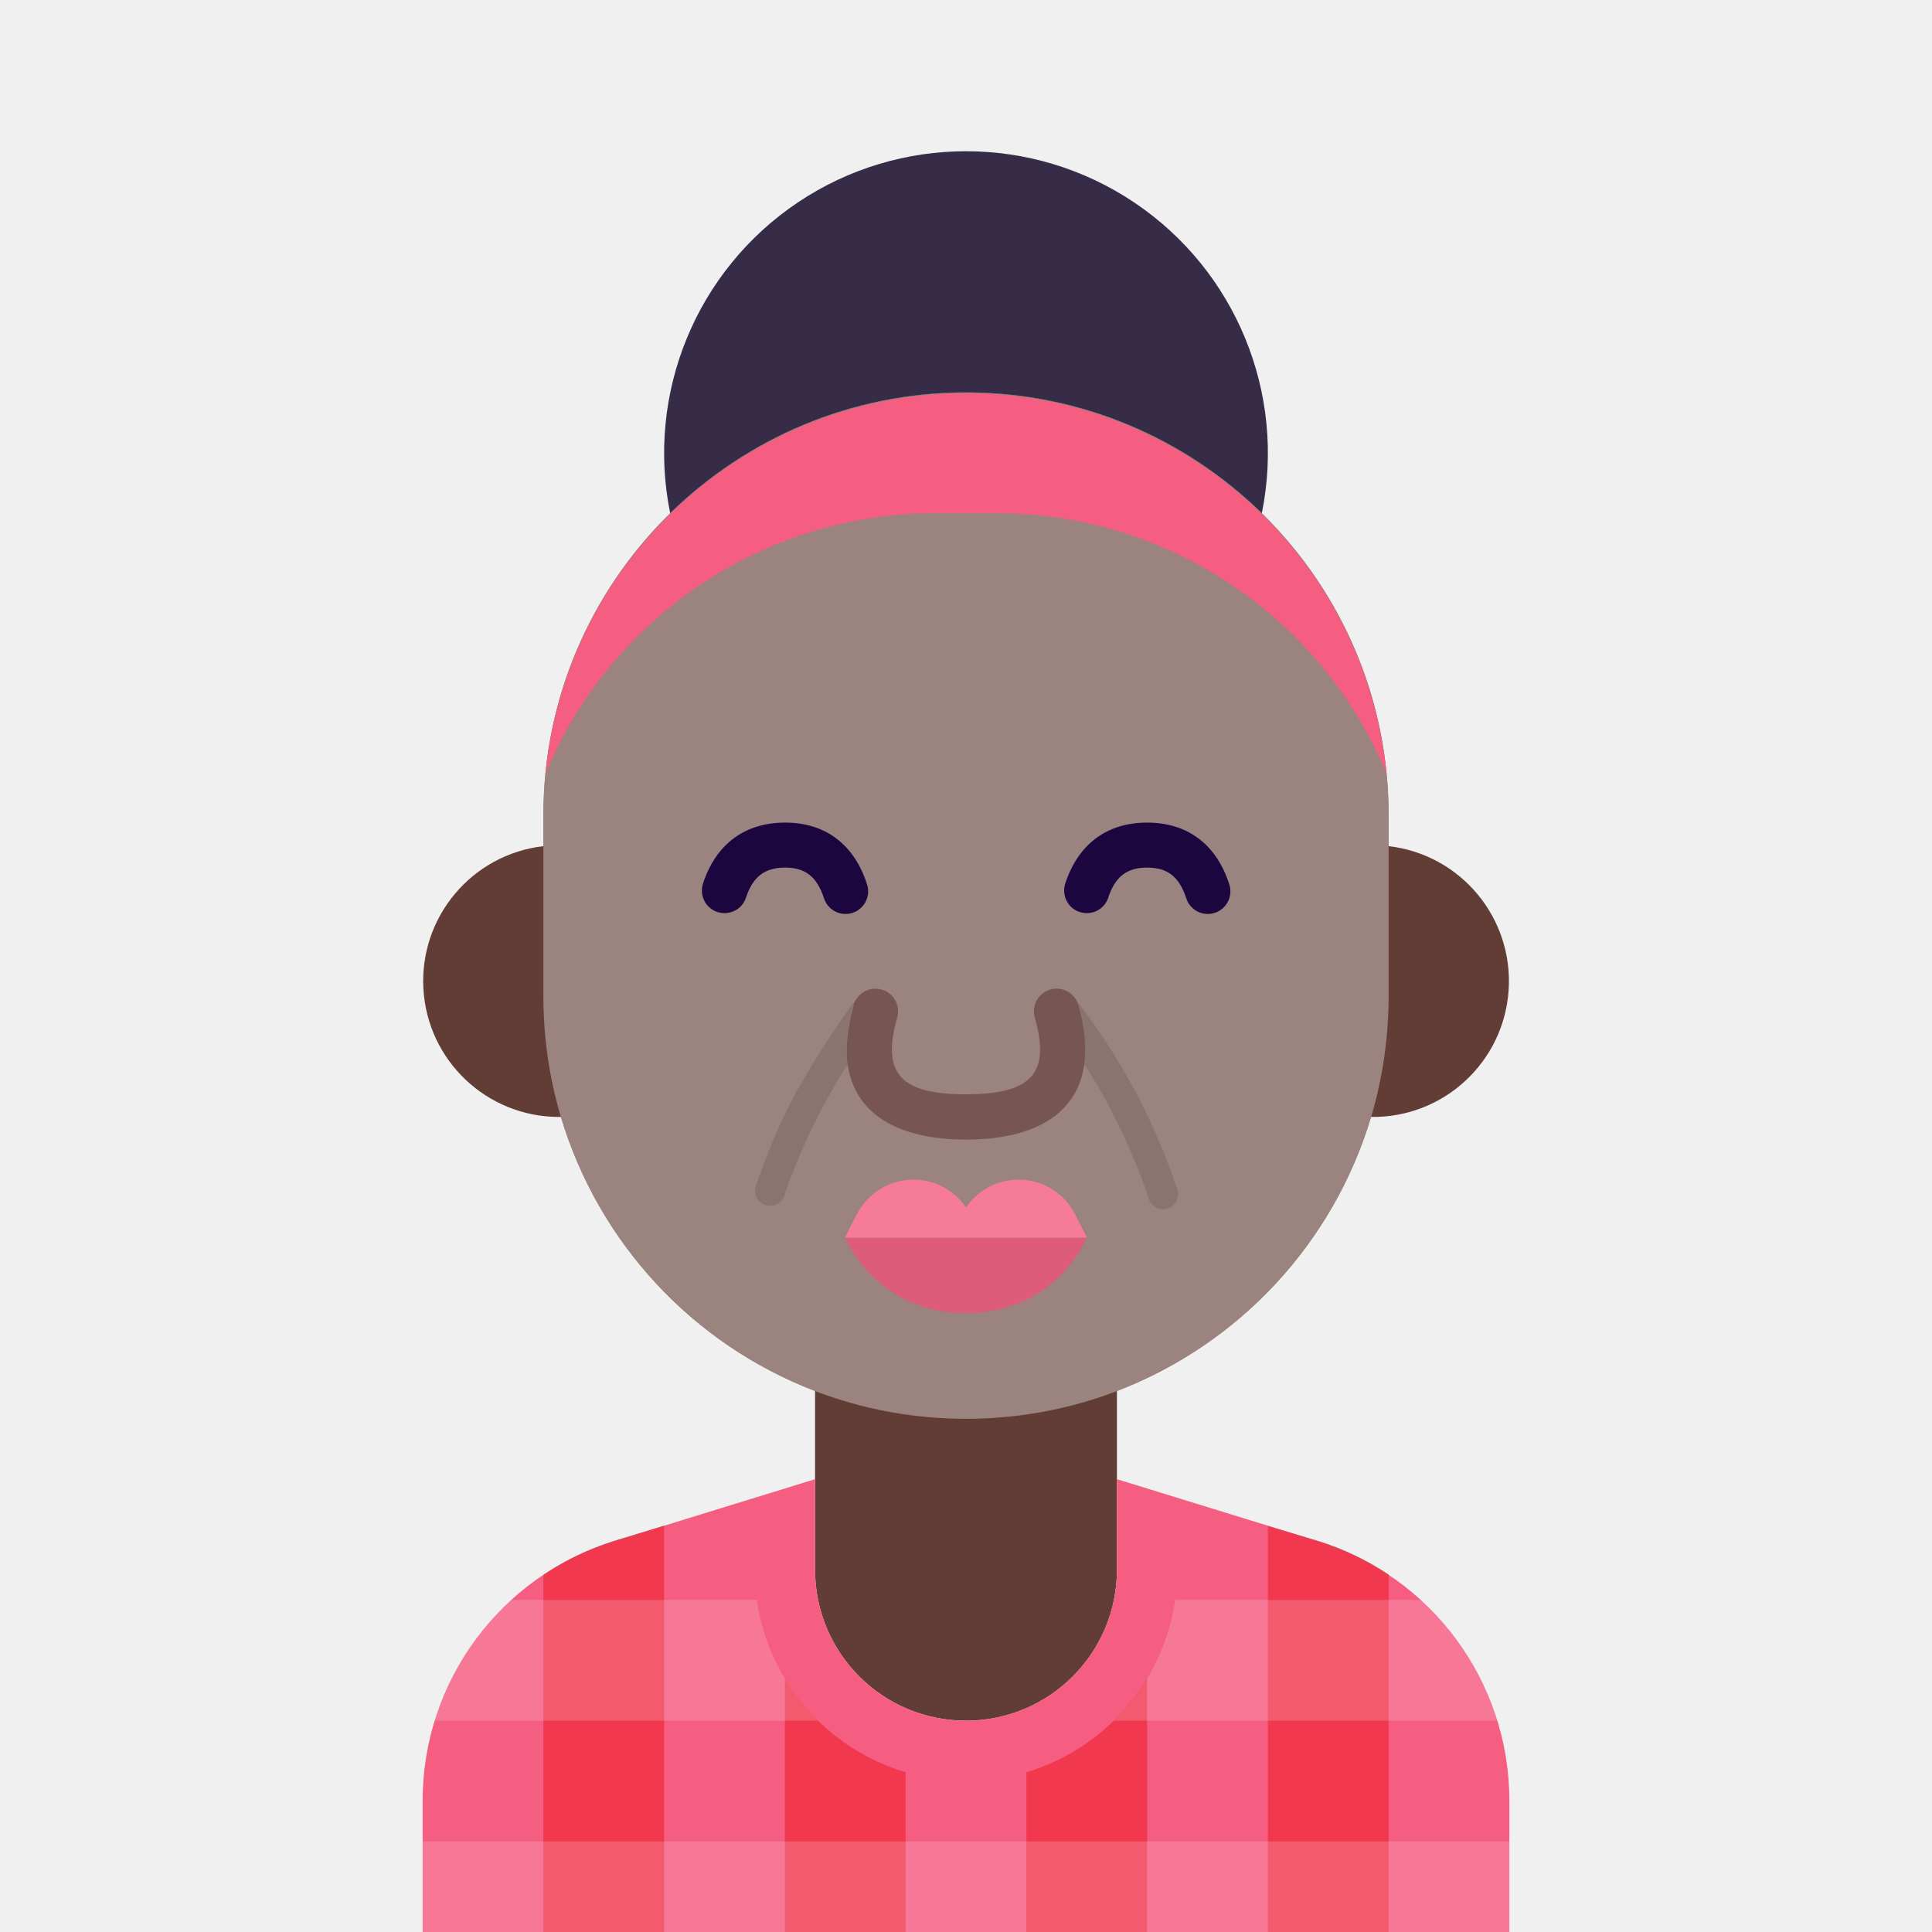
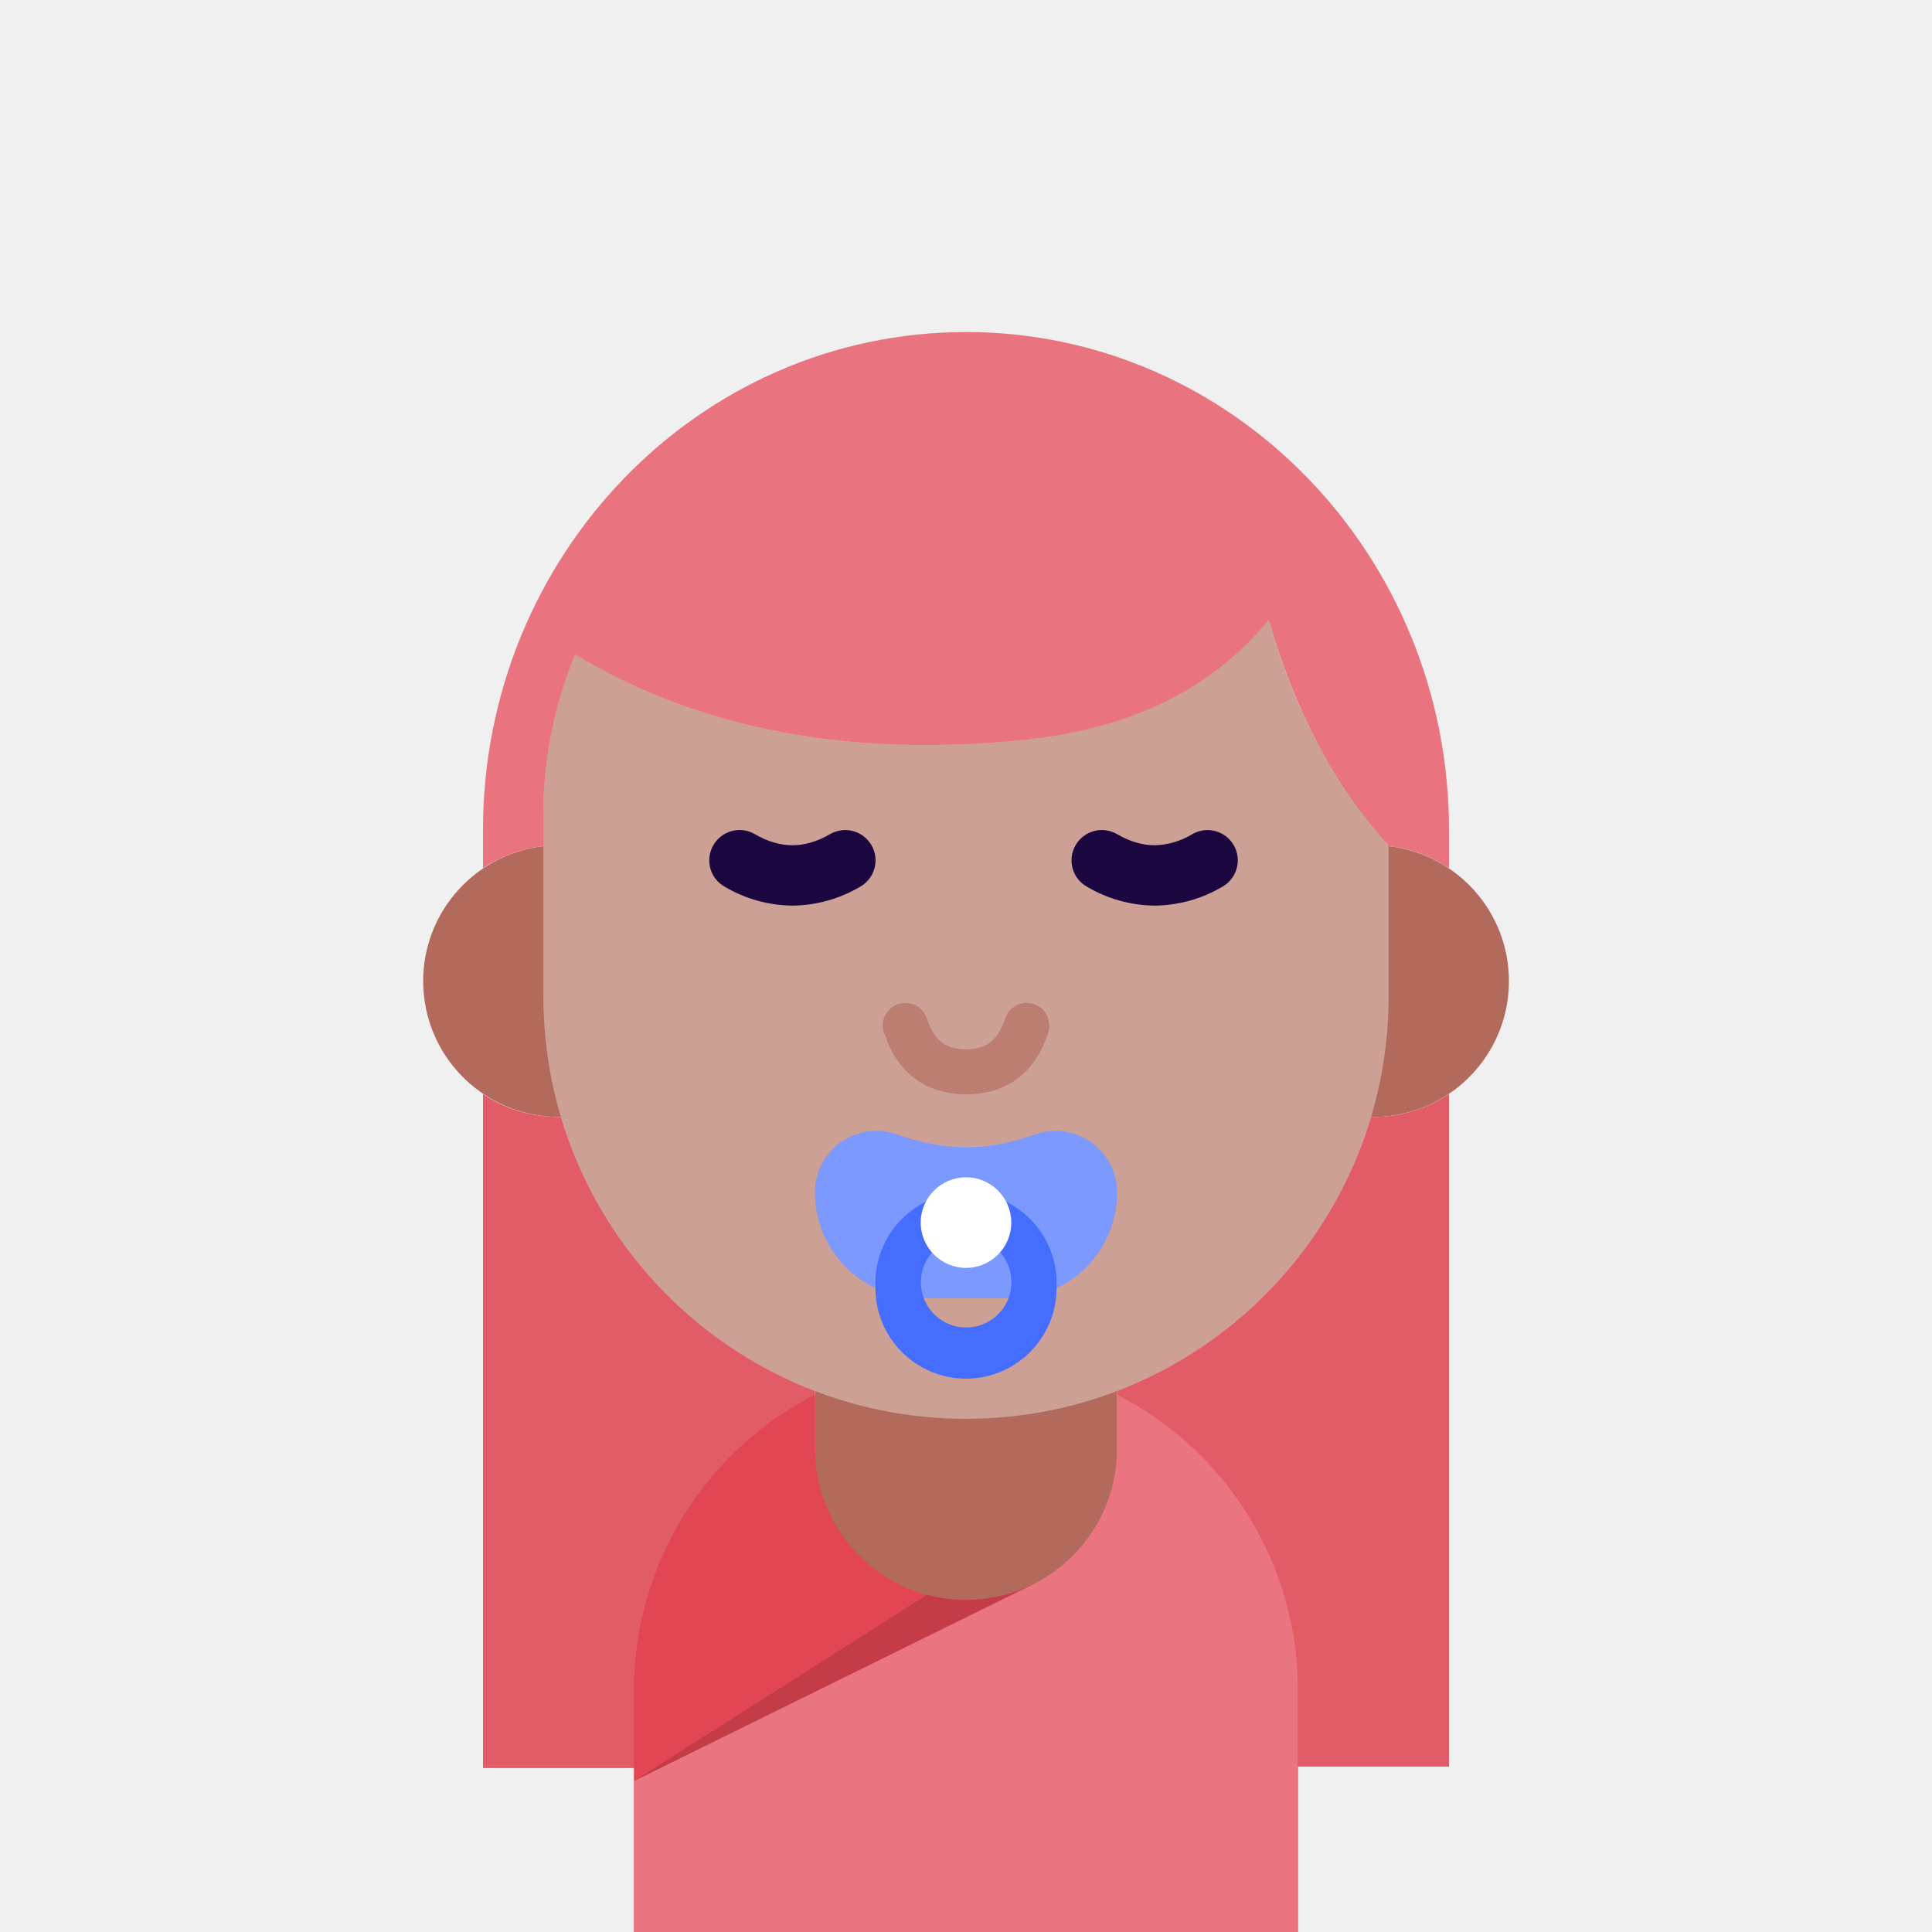
<svg xmlns="http://www.w3.org/2000/svg" viewBox="0 0 64 64" fill="none" shape-rendering="auto" width="96" height="96">
  <mask id="viewboxMask">
    <rect width="64" height="64" rx="0" ry="0" x="0" y="0" fill="#fff" />
  </mask>
  <g mask="url(#viewboxMask)">
-     <path d="M37 46.08V52a5 5 0 0 1-10 0v-5.92A14.04 14.04 0 0 1 18.58 37h-.08a4.5 4.5 0 0 1-.5-8.97V27a14 14 0 1 1 28 0v1.03a4.5 4.5 0 0 1-.58 8.97A14.04 14.04 0 0 1 37 46.08Z" fill="#623d36" />
+     <path d="M37 46.08V52a5 5 0 0 1-10 0v-5.92A14.04 14.04 0 0 1 18.58 37h-.08a4.5 4.5 0 0 1-.5-8.97V27a14 14 0 1 1 28 0v1.03a4.5 4.5 0 0 1-.58 8.97A14.04 14.04 0 0 1 37 46.08Z" fill="#b16a5b" />
    <mask id="personas-a" style="mask-type:luminance" maskUnits="userSpaceOnUse" x="14" y="13" width="36" height="44">
      <path d="M37 46.08V52a5 5 0 0 1-10 0v-5.92A14.04 14.04 0 0 1 18.58 37h-.08a4.5 4.5 0 0 1-.5-8.97V27a14 14 0 1 1 28 0v1.03a4.5 4.5 0 0 1-.58 8.97A14.04 14.04 0 0 1 37 46.08Z" fill="#fff" />
    </mask>
    <g mask="url(#personas-a)">
      <path d="M32 13a14 14 0 0 1 14 14v6a14 14 0 1 1-28 0v-6a14 14 0 0 1 14-14Z" fill="#fff" style="mix-blend-mode:overlay" opacity=".36" />
    </g>
    <g transform="translate(20 24)">
-       <path d="M3.76 6.21c.4.13.82-.08.95-.47.23-.7.62-1 1.3-1 .66 0 1.05.3 1.28 1a.75.75 0 1 0 1.42-.48c-.43-1.3-1.38-2.01-2.7-2.01-1.34 0-2.29.71-2.72 2.01-.13.4.08.82.47.95ZM15.76 6.21c.4.13.82-.08.95-.47.23-.7.62-1 1.29-1s1.06.3 1.29 1a.75.75 0 1 0 1.42-.48c-.43-1.3-1.38-2.01-2.71-2.01s-2.28.71-2.71 2.01c-.13.4.08.82.47.95Z" fill="#1B0640" />
+       <path d="M3.63 4A1 1 0 0 0 4 5.37 4.5 4.5 0 0 0 6.25 6a4.5 4.5 0 0 0 2.25-.63 1 1 0 0 0-1-1.74c-.43.25-.85.37-1.25.37S5.43 3.88 5 3.63A1 1 0 0 0 3.63 4ZM15.63 4A1 1 0 0 0 16 5.37a4.5 4.5 0 0 0 2.25.63 4.5 4.5 0 0 0 2.25-.63 1 1 0 0 0-1-1.74 2.5 2.5 0 0 1-1.25.37c-.4 0-.82-.12-1.25-.37a1 1 0 0 0-1.37.37Z" fill="#1B0640" />
    </g>
    <g transform="translate(2 2)">
-       <path d="M20.2 15a10 10 0 1 1 19.6 0c-2.53-2.47-5.98-4-9.8-4-3.82 0-7.27 1.53-9.8 4Z" fill="#362c47" />
-       <path d="M43.93 23.63A14 14 0 0 0 31 15h-2a14 14 0 0 0-12.93 8.63 14 14 0 0 1 27.86 0Z" fill="#F55D81" />
+       <path fill-rule="evenodd" clip-rule="evenodd" d="M44 26c-1.8-2-3.13-4.5-3.97-7.47-1.87 2.28-4.55 3.6-8.03 3.97-5.83.61-10.82-.33-14.95-2.82A13.96 13.96 0 0 0 16 25v1.03c-.73.08-1.42.34-2 .73V25.5C14 16.39 21.16 9 30 9s16 7.39 16 16.5v1.26a4.47 4.47 0 0 0-2-.73V26Zm2 8.24v22.28H35V44.08A14.04 14.04 0 0 0 43.42 35h.08c.93 0 1.78-.28 2.5-.76ZM14 56.57h11.13L25 49.55v-5.47A14.04 14.04 0 0 1 16.58 35h-.08c-.93 0-1.79-.28-2.5-.76v22.33Z" fill="#e15c66" />
+       <path d="M40.03 18.53A18.47 18.47 0 0 0 44 26v.03c.73.08 1.42.34 2 .73V25.5C46 16.39 38.84 9 30 9s-16 7.39-16 16.5v1.26c.58-.4 1.27-.65 2-.73V25c0-1.88.37-3.68 1.05-5.32 4.13 2.5 9.12 3.43 14.95 2.82 3.48-.37 6.16-1.7 8.03-3.97Z" fill="#fff" style="mix-blend-mode:overlay" opacity=".26" />
    </g>
    <g transform="translate(11 44)">
-       <path d="M16 5v3a5 5 0 0 0 10 0V5l6.65 2.05a9 9 0 0 1 6.35 8.6V20H3v-4.35a9 9 0 0 1 6.35-8.6L16 5Z" fill="#f55d81" />
-       <path d="m11 6.54-1.65.5A9 9 0 0 0 7 8.17V20h4V6.54ZM15 20h4v-5.29a7.02 7.02 0 0 1-4-3.1V20ZM23 20h4v-8.4a7.02 7.02 0 0 1-4 3.11v5.3ZM31 20h4V8.16a9 9 0 0 0-2.35-1.12L31 6.55V20Z" style="mix-blend-mode:overlay" opacity=".4" fill="#000" />
-       <path d="M3.4 13a9.01 9.01 0 0 1 2.53-4h8.14a6.98 6.98 0 0 0 2.03 4H3.4ZM39 17v3H3v-3h36ZM36.07 9a9.01 9.01 0 0 1 2.53 4H25.9a6.98 6.98 0 0 0 2.03-4h8.14Z" style="mix-blend-mode:lighten" opacity=".17" fill="#fff" />
+       <path d="M32 20H10v-8a11 11 0 0 1 6-9.8V4a5 5 0 0 0 10 0V2.2a11 11 0 0 1 6 9.8v8Z" fill="#e24553" />
+       <mask id="bodySmall-a" style="mask-type:luminance" maskUnits="userSpaceOnUse" x="10" y="2" width="22" height="18">
+         <path d="M32 20H10v-8a11 11 0 0 1 6-9.8V4a5 5 0 0 0 10 0V2.2a11 11 0 0 1 6 9.8v8Z" fill="#fff" />
+       </mask>
+       <g mask="url(#bodySmall-a)">
+         <path opacity=".14" d="M20.62 8.25 22 8l1.2.5L10 15l10.62-6.75Z" fill="#000" />
+         <path d="M21 1h11v47H10V15l13.34-6.58L21 1Z" fill="#fff" style="mix-blend-mode:overlay" opacity=".26" />
+       </g>
    </g>
    <g transform="translate(23 36)">
-       <path d="M5 5h8s-1 2.5-4 2.5S5 5 5 5Z" fill="#DC5C7A" />
-       <path d="M5.39 4.22A2.1 2.1 0 0 1 9 4a2.1 2.1 0 0 1 3.61.22l.4.78H4.99l.39-.78Z" fill="#F57B98" />
+       <path fill-rule="evenodd" clip-rule="evenodd" d="M9 2c-.76 0-1.51-.14-2.27-.41A2.03 2.03 0 0 0 4 3.5c0 1.4.82 2.6 2 3.17a3 3 0 0 0 6 0 3.5 3.5 0 0 0 2-3.17 2.03 2.03 0 0 0-2.73-1.91C10.51 1.86 9.76 2 9 2ZM7.59 7h2.82A1.5 1.5 0 0 1 7.6 7Z" fill="#456DFF" />
+       <path fill-rule="evenodd" clip-rule="evenodd" d="M12 6.5v.17a3.5 3.5 0 0 0 2-3.17 2.03 2.03 0 0 0-2.73-1.91 6.61 6.61 0 0 1-4.54 0A2.03 2.03 0 0 0 4 3.5c0 1.4.82 2.6 2 3.17V6.5a3 3 0 1 1 6 0ZM7.59 7h2.82A1.5 1.5 0 1 0 7.6 7Z" fill="#fff" fill-opacity=".3" style="mix-blend-mode:lighten" />
+       <circle cx="9" cy="4.5" r="1.5" fill="#fff" />
    </g>
    <g transform="translate(24 28)">
-       <path opacity=".12" fill-rule="evenodd" clip-rule="evenodd" d="M11.72 5.3c.21.73.27 1.38.2 1.95a20.24 20.24 0 0 1 2.12 4.41.5.5 0 1 0 .94-.32 21.23 21.23 0 0 0-3.4-6.3c.07.07.11.16.14.25Zm-7.44 0a.75.75 0 0 1 .11-.24 28.75 28.75 0 0 0-2.07 3.22c-.48.89-.9 1.9-1.3 3.06a.5.5 0 0 0 .94.32 20.24 20.24 0 0 1 2.12-4.4 4.77 4.77 0 0 1 .19-1.97Z" fill="#000" />
-       <path d="M5.2 4.78a.75.75 0 0 0-.92.51c-.21.75-.27 1.4-.2 1.97.23 1.6 1.6 2.49 3.92 2.49 2.33 0 3.7-.89 3.92-2.5.07-.57.01-1.22-.2-1.96a.75.75 0 1 0-1.44.42c.52 1.83-.09 2.54-2.28 2.54-2.2 0-2.8-.71-2.28-2.54a.75.75 0 0 0-.51-.93Z" fill="#000" style="mix-blend-mode:overlay" opacity=".36" />
+       <path d="M5.29 6.24a.75.75 0 1 1 1.42-.48c.23.7.62 1 1.3 1 .66 0 1.05-.3 1.28-1a.75.75 0 1 1 1.42.48c-.42 1.3-1.37 2.01-2.7 2.01S5.72 7.54 5.3 6.24Z" fill="#000" style="mix-blend-mode:overlay" opacity=".36" />
    </g>
    <g transform="translate(14 26)" />
  </g>
</svg>
